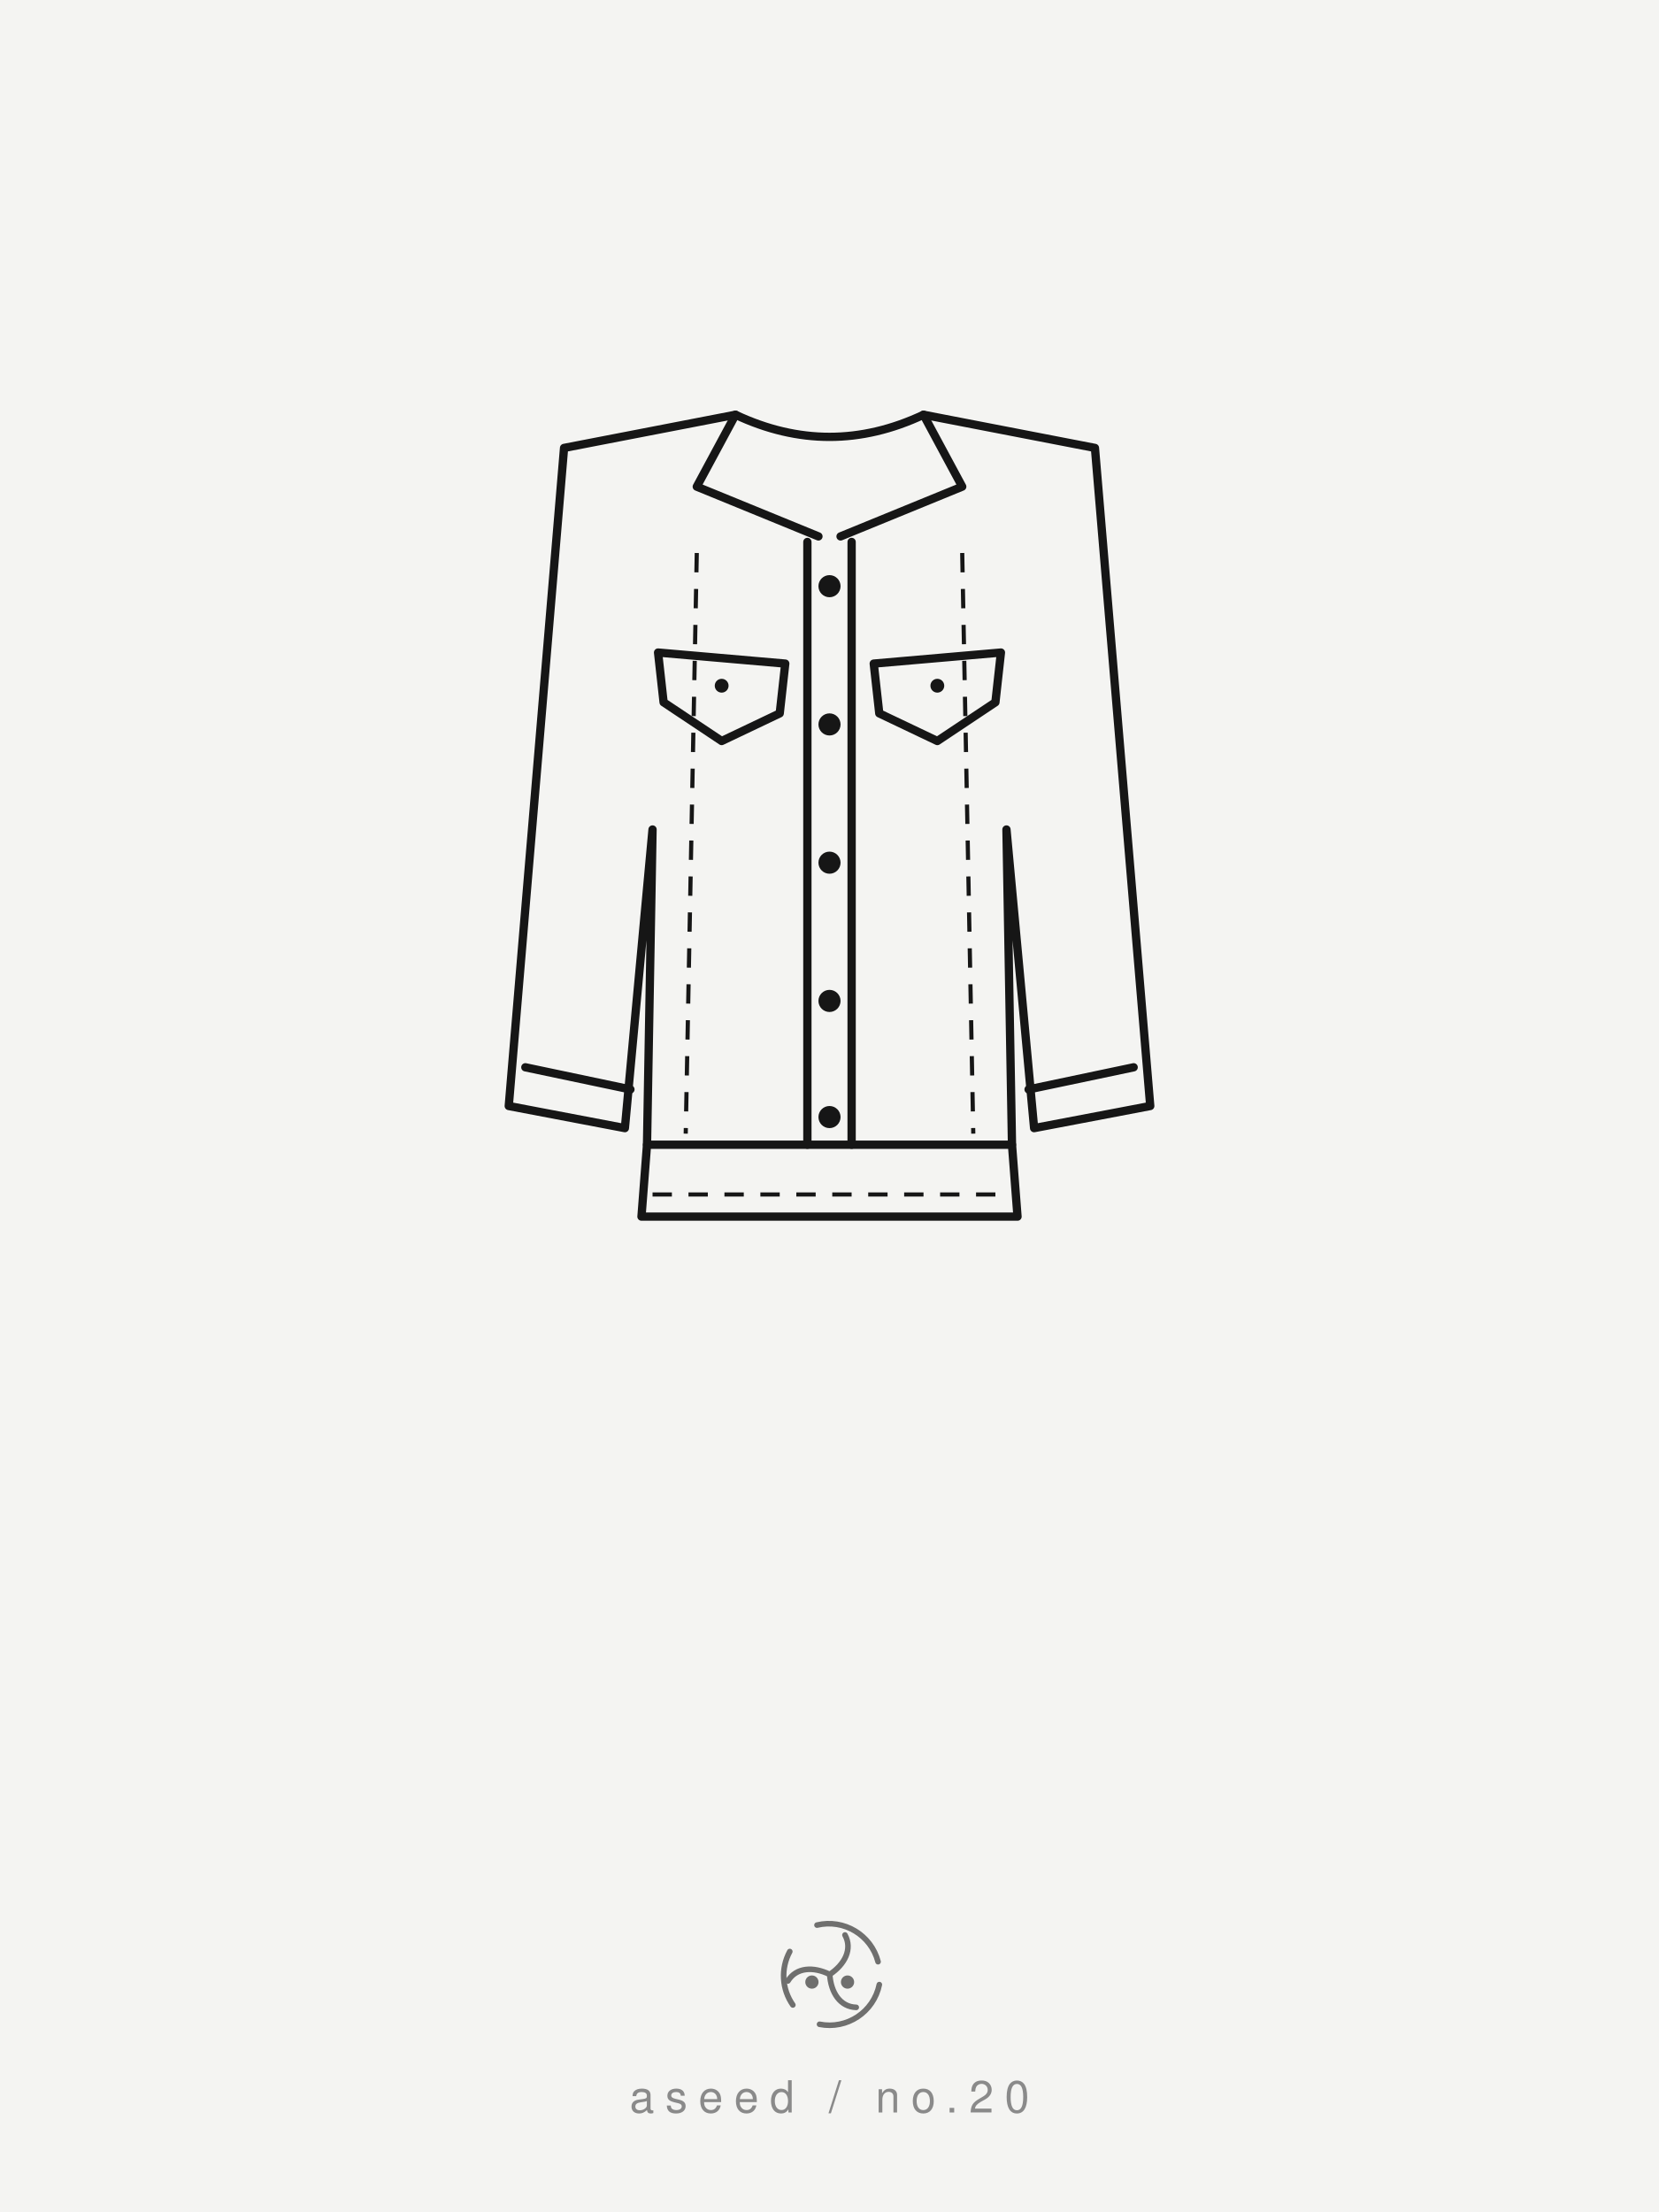
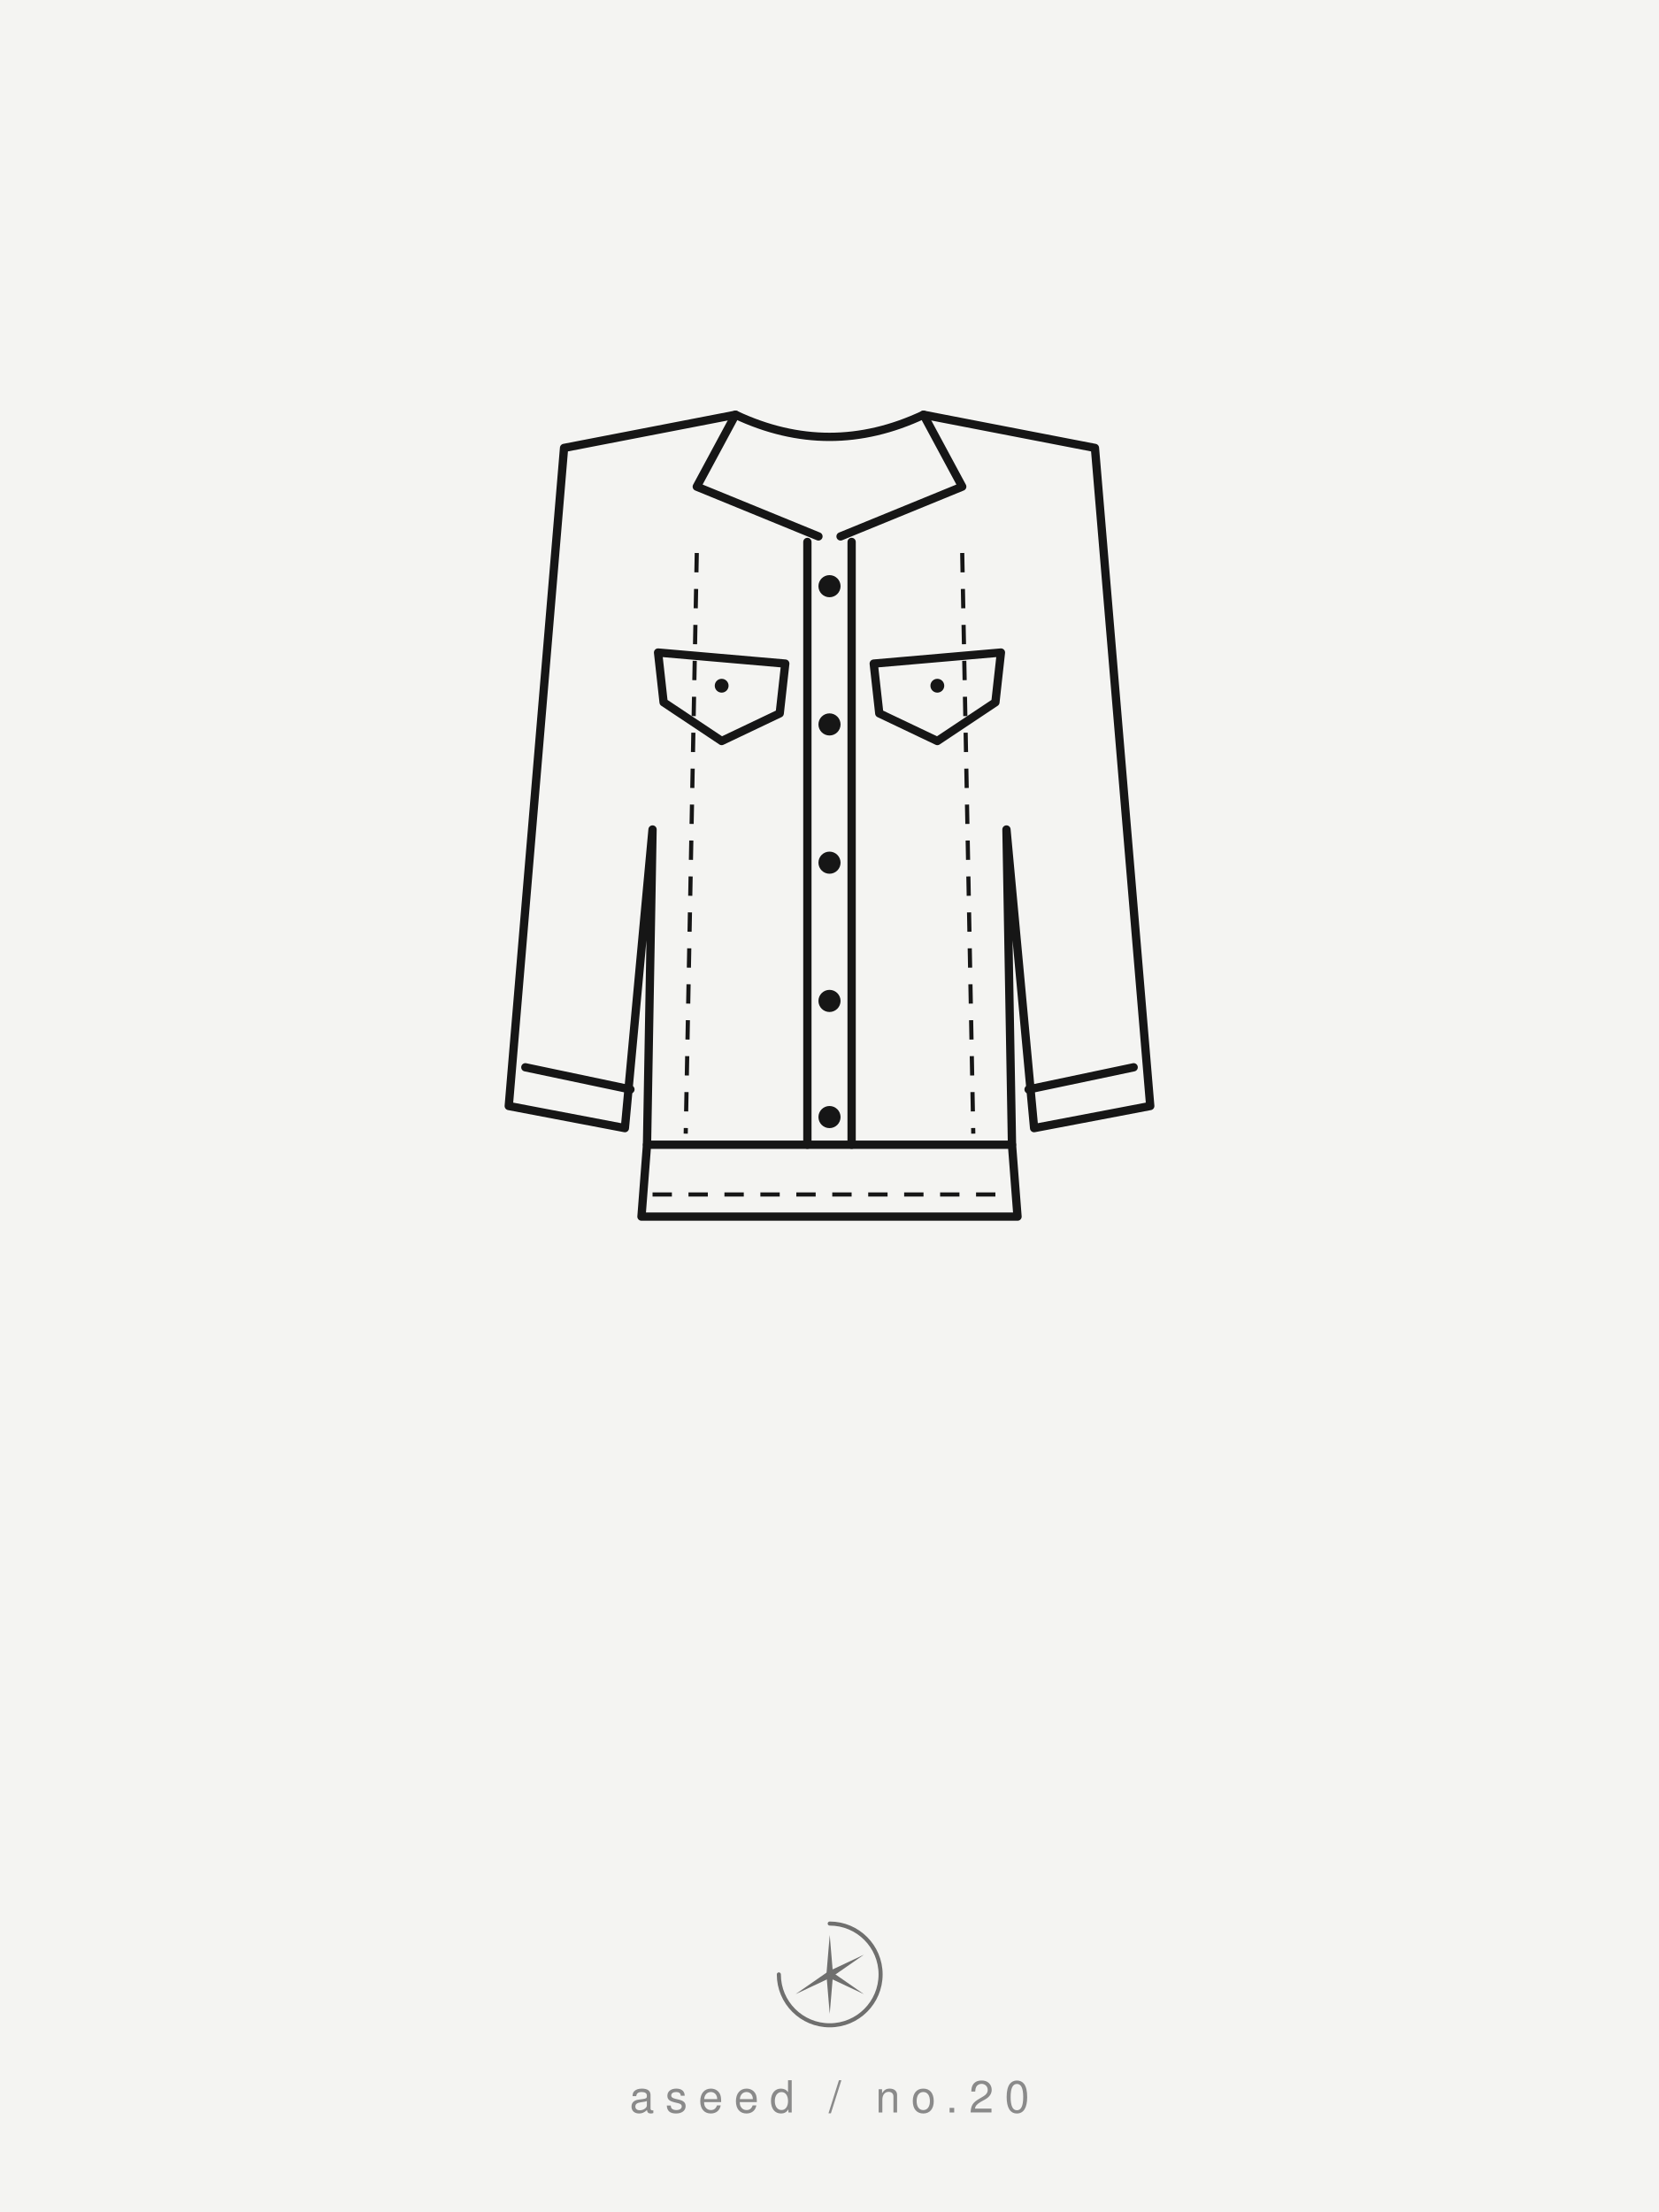
<svg xmlns="http://www.w3.org/2000/svg" viewBox="0 0 600 800">
  <rect width="600" height="800" fill="#f4f4f2" />
  <g fill="none" stroke="#161616" stroke-width="3" stroke-linecap="round" stroke-linejoin="round">
    <path d="M266,150 L204,162 L184,400 L226,408 L236,300 L234,414 L366,414 L364,300 L374,408 L416,400 L396,162 L334,150 Q300,166 266,150 Z" />
    <path d="M266,150 L252,176 L296,194 M334,150 L348,176 L304,194" />
    <path d="M234,414 L232,440 L368,440 L366,414" />
    <path d="M292,196 L292,414 M308,196 L308,414" />
    <path d="M238,236 L284,240 L282,258 L261,268 L240,254 Z M362,236 L316,240 L318,258 L339,268 L360,254 Z" />
    <path d="M190,386 L228,394 M410,386 L372,394" />
  </g>
  <g fill="none" stroke="#161616" stroke-width="1.5" stroke-dasharray="7 6">
    <path d="M252,200 L248,410 M348,200 L352,410" />
    <path d="M236,432 L364,432" />
  </g>
  <g fill="#161616">
    <circle cx="300" cy="212" r="4" />
    <circle cx="300" cy="262" r="4" />
    <circle cx="300" cy="312" r="4" />
    <circle cx="300" cy="362" r="4" />
    <circle cx="300" cy="404" r="4" />
    <circle cx="261" cy="248" r="2.5" />
    <circle cx="339" cy="248" r="2.5" />
  </g>
-   <g fill="none" stroke="#161616" stroke-width="2.2" stroke-linecap="round" opacity=".6" transform="translate(278,692) scale(0.92)">
-     <path d="M43.5,28 A20,20 0 0 1 20,43.6" />
-     <path d="M9.5,36 A20,20 0 0 1 8.3,15" />
-     <path d="M19,4.6 A20,20 0 0 1 43,19" />
-     <path d="M24,24 C30,20 33,14 30,8.5" />
-     <path d="M24,24 C30,20 33,14 30,8.5" transform="rotate(120 24 24)" />
-     <path d="M24,24 C30,20 33,14 30,8.5" transform="rotate(240 24 24)" />
-     <g fill="#161616" stroke="none">
-       <circle cx="31" cy="27" r="2.6" />
-       <circle cx="17" cy="27" r="2.6" />
-     </g>
+   <g fill="#161616" opacity=".6" transform="translate(278,692) scale(0.92)">
+     <path d="M24,4 A20,20 0 1 1 4,24" fill="none" stroke-linecap="round" stroke="#161616" stroke-width="1.6" />
+     <path d="M22.7,24 L24,8.5 L25.3,24 Z" />
+     <path d="M22.7,24 L24,8.5 L25.3,24 Z" transform="rotate(60 24 24)" />
+     <path d="M22.7,24 L24,8.5 L25.3,24 Z" transform="rotate(120 24 24)" />
+     <path d="M22.7,24 L24,8.5 L25.3,24 Z" transform="rotate(180 24 24)" />
+     <path d="M22.7,24 L24,8.5 L25.3,24 Z" transform="rotate(240 24 24)" />
  </g>
  <text x="300" y="764" font-family="Helvetica, Arial, sans-serif" font-size="16" letter-spacing="4" fill="#8a8a8a" text-anchor="middle">aseed / no.20</text>
</svg>
